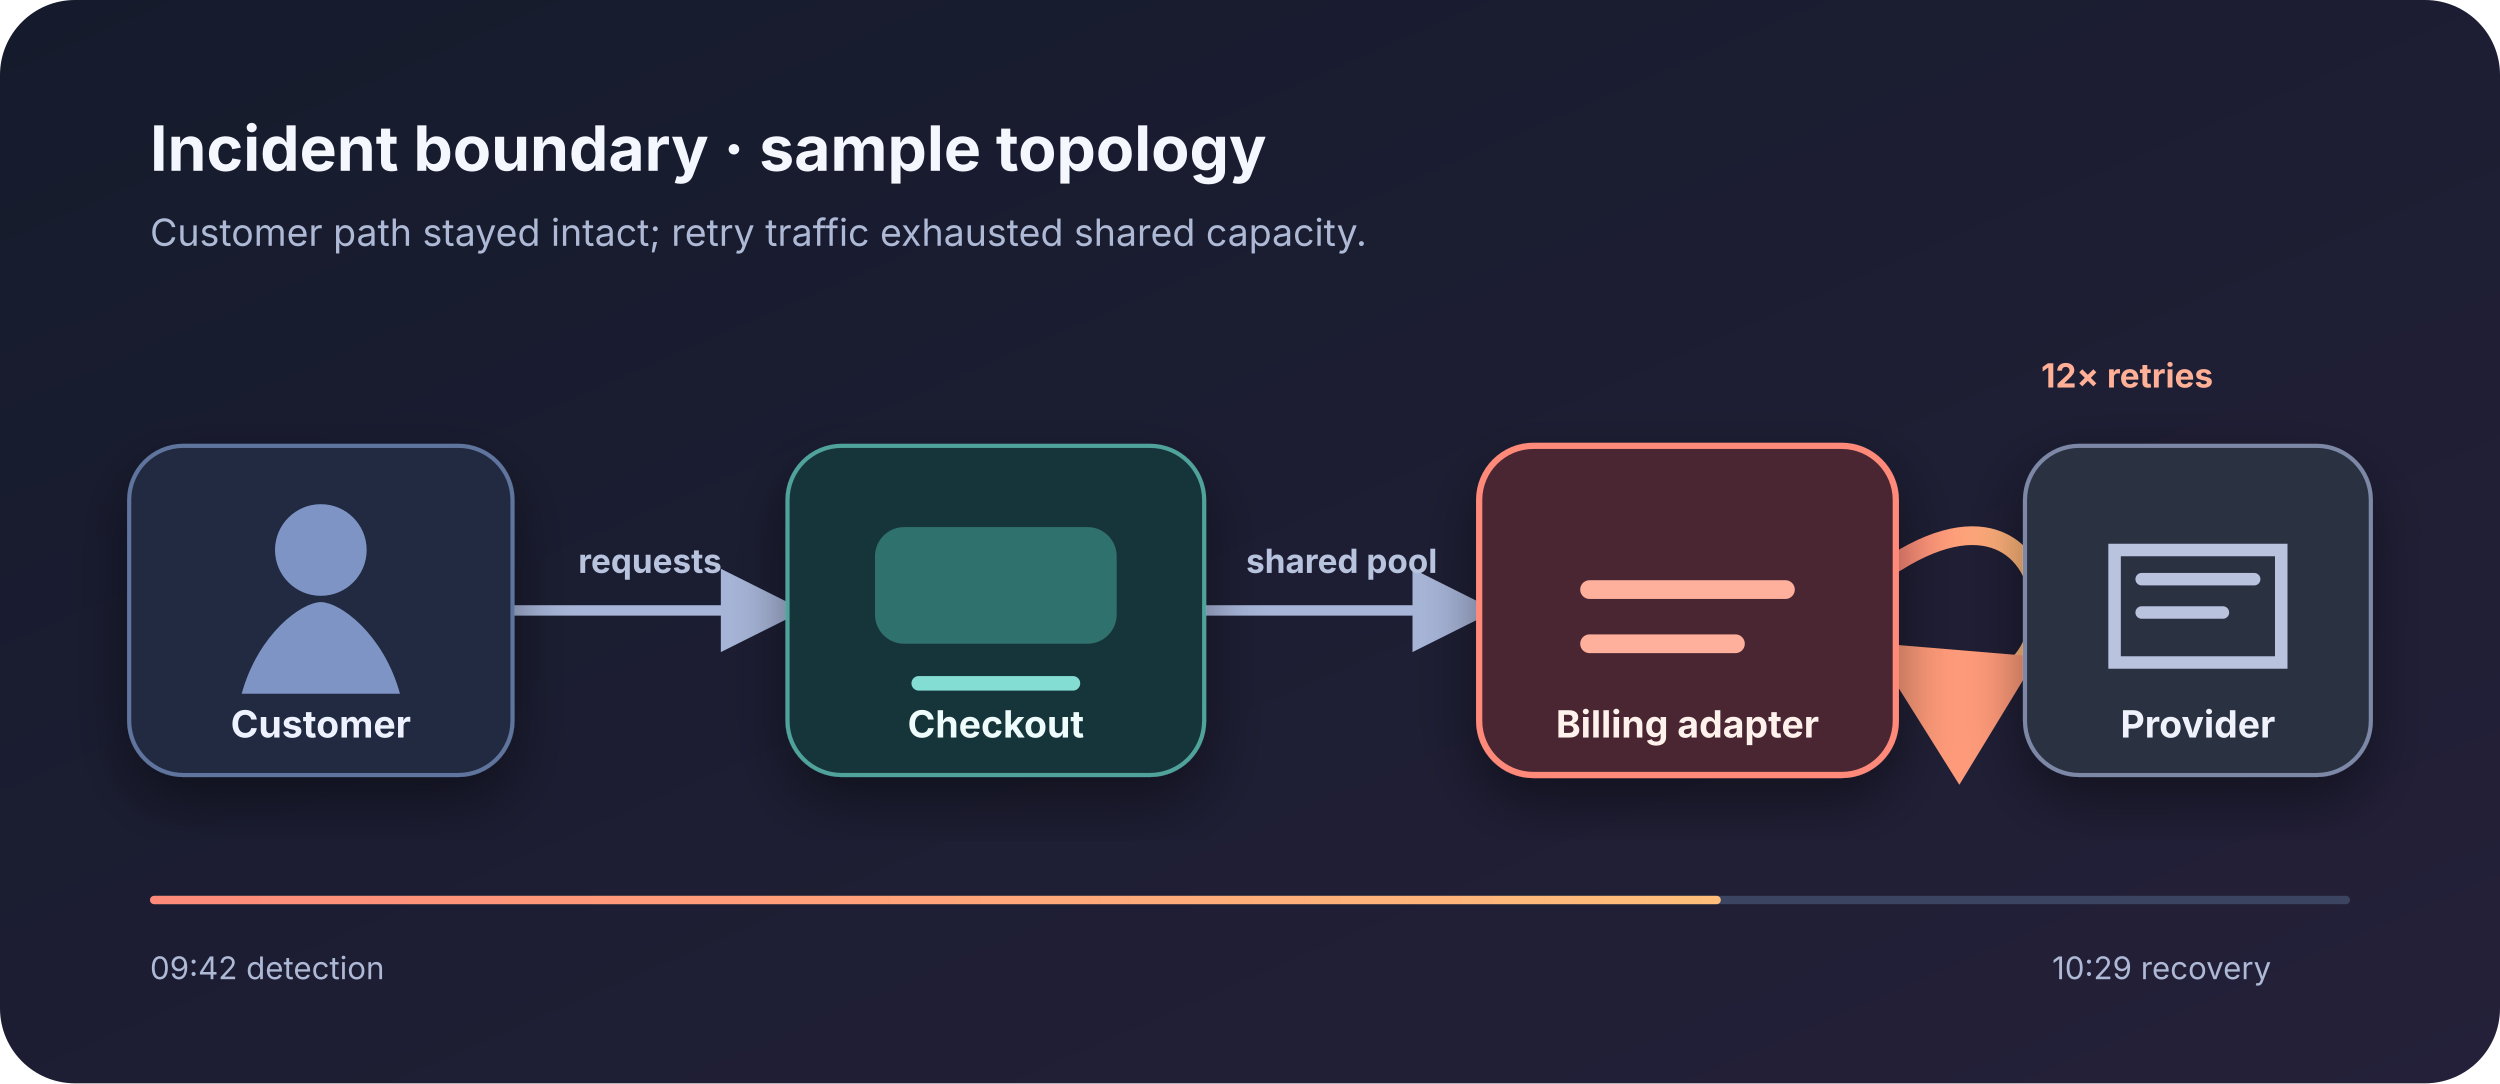
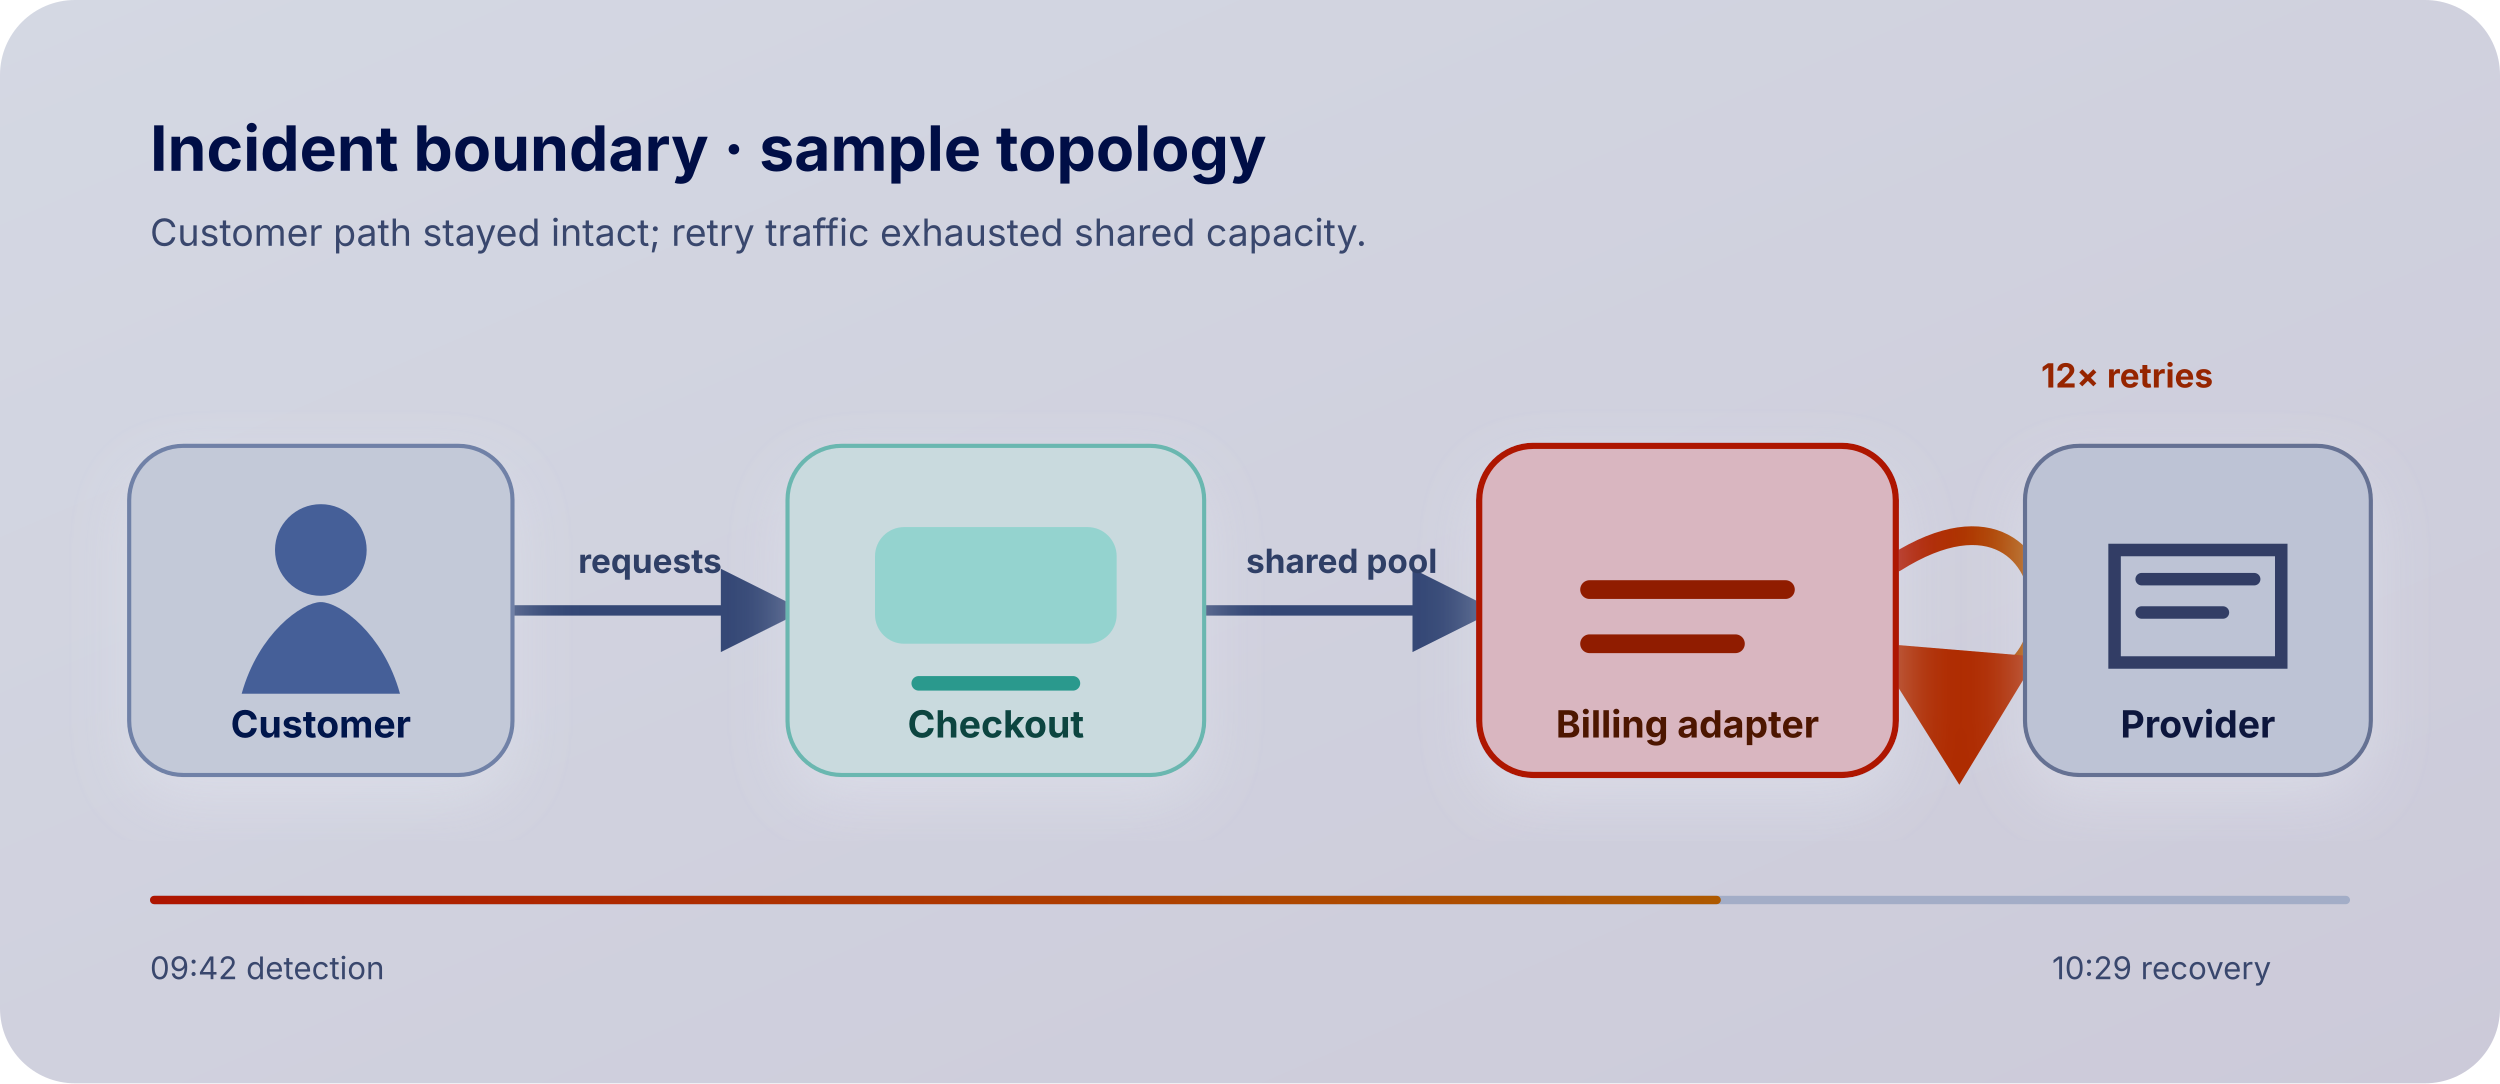
<svg xmlns="http://www.w3.org/2000/svg" width="1200" height="520" viewBox="0 0 1200 520" role="img" aria-labelledby="title desc">
  <defs>
    <linearGradient id="background" x1="0" y1="0" x2="1" y2="1">
-       <stop offset="0" stop-color="#151b2c" />
-       <stop offset="1" stop-color="#242039" />
+       <stop offset="0" stop-color="#d4d8e3" />
+       <stop offset="1" stop-color="#cccad9" />
    </linearGradient>
    <linearGradient id="alert" x1="0" y1="0" x2="1" y2="0">
-       <stop offset="0" stop-color="#ff8a7a" />
-       <stop offset="1" stop-color="#ffbe7a" />
+       <stop offset="0" stop-color="#ae1500" />
+       <stop offset="1" stop-color="#ae5900" />
    </linearGradient>
    <filter id="shadow" x="-20%" y="-20%" width="140%" height="140%">
-       <feDropShadow dx="0" dy="12" stdDeviation="14" flood-color="#070912" flood-opacity=".42" />
+       <feDropShadow dx="0" dy="12" stdDeviation="14" flood-color="#e8eaf2" flood-opacity=".42" />
    </filter>
    <marker id="arrow" viewBox="0 0 10 10" refX="8" refY="5" markerWidth="8" markerHeight="8" orient="auto-start-reverse">
-       <path d="M 0 0 L 10 5 L 0 10 z" fill="#a7b5d8" />
+       <path d="M 0 0 L 10 5 L 0 10 z" fill="#344775" />
    </marker>
    <marker id="alert-arrow" viewBox="0 0 10 10" refX="8" refY="5" markerWidth="8" markerHeight="8" orient="auto-start-reverse">
-       <path d="M 0 0 L 10 5 L 0 10 z" fill="#ff9b7a" />
+       <path d="M 0 0 L 10 5 L 0 10 z" fill="#ae2b00" />
    </marker>
  </defs>
  <rect width="1200" height="520" rx="36" fill="url(#background)" />
-   <text x="72" y="82" fill="#f5f7ff" font-family="Inter, system-ui, sans-serif" font-size="30" font-weight="700">Incident boundary · sample topology</text>
-   <text x="72" y="118" fill="#aeb9d5" font-family="Inter, system-ui, sans-serif" font-size="18">Customer path stayed intact; retry traffic exhausted shared capacity.</text>
-   <g fill="none" stroke="#a7b5d8" stroke-width="5" marker-end="url(#arrow)">
+   <text x="72" y="82" fill="#000e46" font-family="Inter, system-ui, sans-serif" font-size="30" font-weight="700">Incident boundary · sample topology</text>
+   <text x="72" y="118" fill="#39476d" font-family="Inter, system-ui, sans-serif" font-size="18">Customer path stayed intact; retry traffic exhausted shared capacity.</text>
+   <g fill="none" stroke="#344775" stroke-width="5" marker-end="url(#arrow)">
    <path d="M246 293 H378" />
    <path d="M578 293 H710" />
  </g>
  <path d="M910 270 C1002 212 1002 372 910 316" fill="none" stroke="url(#alert)" stroke-width="9" stroke-linecap="round" marker-end="url(#alert-arrow)" />
  <g filter="url(#shadow)" font-family="Inter, system-ui, sans-serif">
    <g>
-       <rect x="62" y="214" width="184" height="158" rx="26" fill="#202a43" stroke="#61749d" stroke-width="2" />
-       <circle cx="154" cy="264" r="22" fill="#7e94c4" />
-       <path d="M116 333c8-29 29-44 38-44s30 15 38 44" fill="#7e94c4" />
-       <text x="154" y="354" text-anchor="middle" fill="#eef2ff" font-size="18" font-weight="650">Customer</text>
+       <rect x="62" y="214" width="184" height="158" rx="26" fill="#c3c9d8" stroke="#7081a7" stroke-width="2" />
+       <circle cx="154" cy="264" r="22" fill="#455f98" />
+       <path d="M116 333c8-29 29-44 38-44s30 15 38 44" fill="#455f98" />
+       <text x="154" y="354" text-anchor="middle" fill="#00124c" font-size="18" font-weight="650">Customer</text>
    </g>
    <g>
-       <rect x="378" y="214" width="200" height="158" rx="26" fill="#19343b" stroke="#4fa39b" stroke-width="2" />
-       <rect x="420" y="253" width="116" height="56" rx="14" fill="#2f716d" />
-       <path d="M441 328h74" stroke="#83ddd3" stroke-width="7" stroke-linecap="round" />
-       <text x="478" y="354" text-anchor="middle" fill="#eefdfc" font-size="18" font-weight="650">Checkout</text>
+       <rect x="378" y="214" width="200" height="158" rx="26" fill="#c9dade" stroke="#6ab7b0" stroke-width="2" />
+       <rect x="420" y="253" width="116" height="56" rx="14" fill="#94d3cf" />
+       <path d="M441 328h74" stroke="#2a998d" stroke-width="7" stroke-linecap="round" />
+       <text x="478" y="354" text-anchor="middle" fill="#084541" font-size="18" font-weight="650">Checkout</text>
    </g>
    <g>
-       <rect x="710" y="214" width="200" height="158" rx="26" fill="#4a2731" stroke="#ff8a7a" stroke-width="3" />
-       <path d="M763 283h94M763 309h70" stroke="#ffb09d" stroke-width="9" stroke-linecap="round" />
-       <text x="810" y="354" text-anchor="middle" fill="#fff2ed" font-size="18" font-weight="650">Billing adapter</text>
+       <rect x="710" y="214" width="200" height="158" rx="26" fill="#d9b6c0" stroke="#ae1500" stroke-width="3" />
+       <path d="M763 283h94M763 309h70" stroke="#901c00" stroke-width="9" stroke-linecap="round" />
+       <text x="810" y="354" text-anchor="middle" fill="#4d1500" font-size="18" font-weight="650">Billing adapter</text>
    </g>
    <g>
-       <rect x="972" y="214" width="166" height="158" rx="26" fill="#2a3043" stroke="#7d88a6" stroke-width="2" />
-       <path d="M1015 264h80v54h-80zM1028 278h54M1028 294h39" fill="none" stroke="#b9c3de" stroke-width="6" stroke-linecap="round" />
-       <text x="1055" y="354" text-anchor="middle" fill="#f0f2fb" font-size="18" font-weight="650">Provider</text>
+       <rect x="972" y="214" width="166" height="158" rx="26" fill="#bdc3d5" stroke="#657193" stroke-width="2" />
+       <path d="M1015 264h80v54h-80zM1028 278h54M1028 294h39" fill="none" stroke="#303e65" stroke-width="6" stroke-linecap="round" />
+       <text x="1055" y="354" text-anchor="middle" fill="#10183d" font-size="18" font-weight="650">Provider</text>
    </g>
  </g>
  <g font-family="Inter, system-ui, sans-serif" font-size="16" font-weight="650">
-     <text x="312" y="275" text-anchor="middle" fill="#b8c3de">requests</text>
-     <text x="644" y="275" text-anchor="middle" fill="#b8c3de">shared pool</text>
-     <text x="1021" y="186" text-anchor="middle" fill="#ffb096">12× retries</text>
+     <text x="312" y="275" text-anchor="middle" fill="#2f3f66">requests</text>
+     <text x="644" y="275" text-anchor="middle" fill="#2f3f66">shared pool</text>
+     <text x="1021" y="186" text-anchor="middle" fill="#962500">12× retries</text>
  </g>
-   <rect x="72" y="430" width="1056" height="4" rx="2" fill="#3b4561" />
+   <rect x="72" y="430" width="1056" height="4" rx="2" fill="#a3adc7" />
  <rect x="72" y="430" width="754" height="4" rx="2" fill="url(#alert)" />
-   <text x="72" y="470" fill="#aeb9d5" font-family="Inter, system-ui, sans-serif" font-size="15">09:42 detection</text>
-   <text x="985" y="470" fill="#aeb9d5" font-family="Inter, system-ui, sans-serif" font-size="15">10:29 recovery</text>
+   <text x="72" y="470" fill="#39476d" font-family="Inter, system-ui, sans-serif" font-size="15">09:42 detection</text>
+   <text x="985" y="470" fill="#39476d" font-family="Inter, system-ui, sans-serif" font-size="15">10:29 recovery</text>
</svg>
